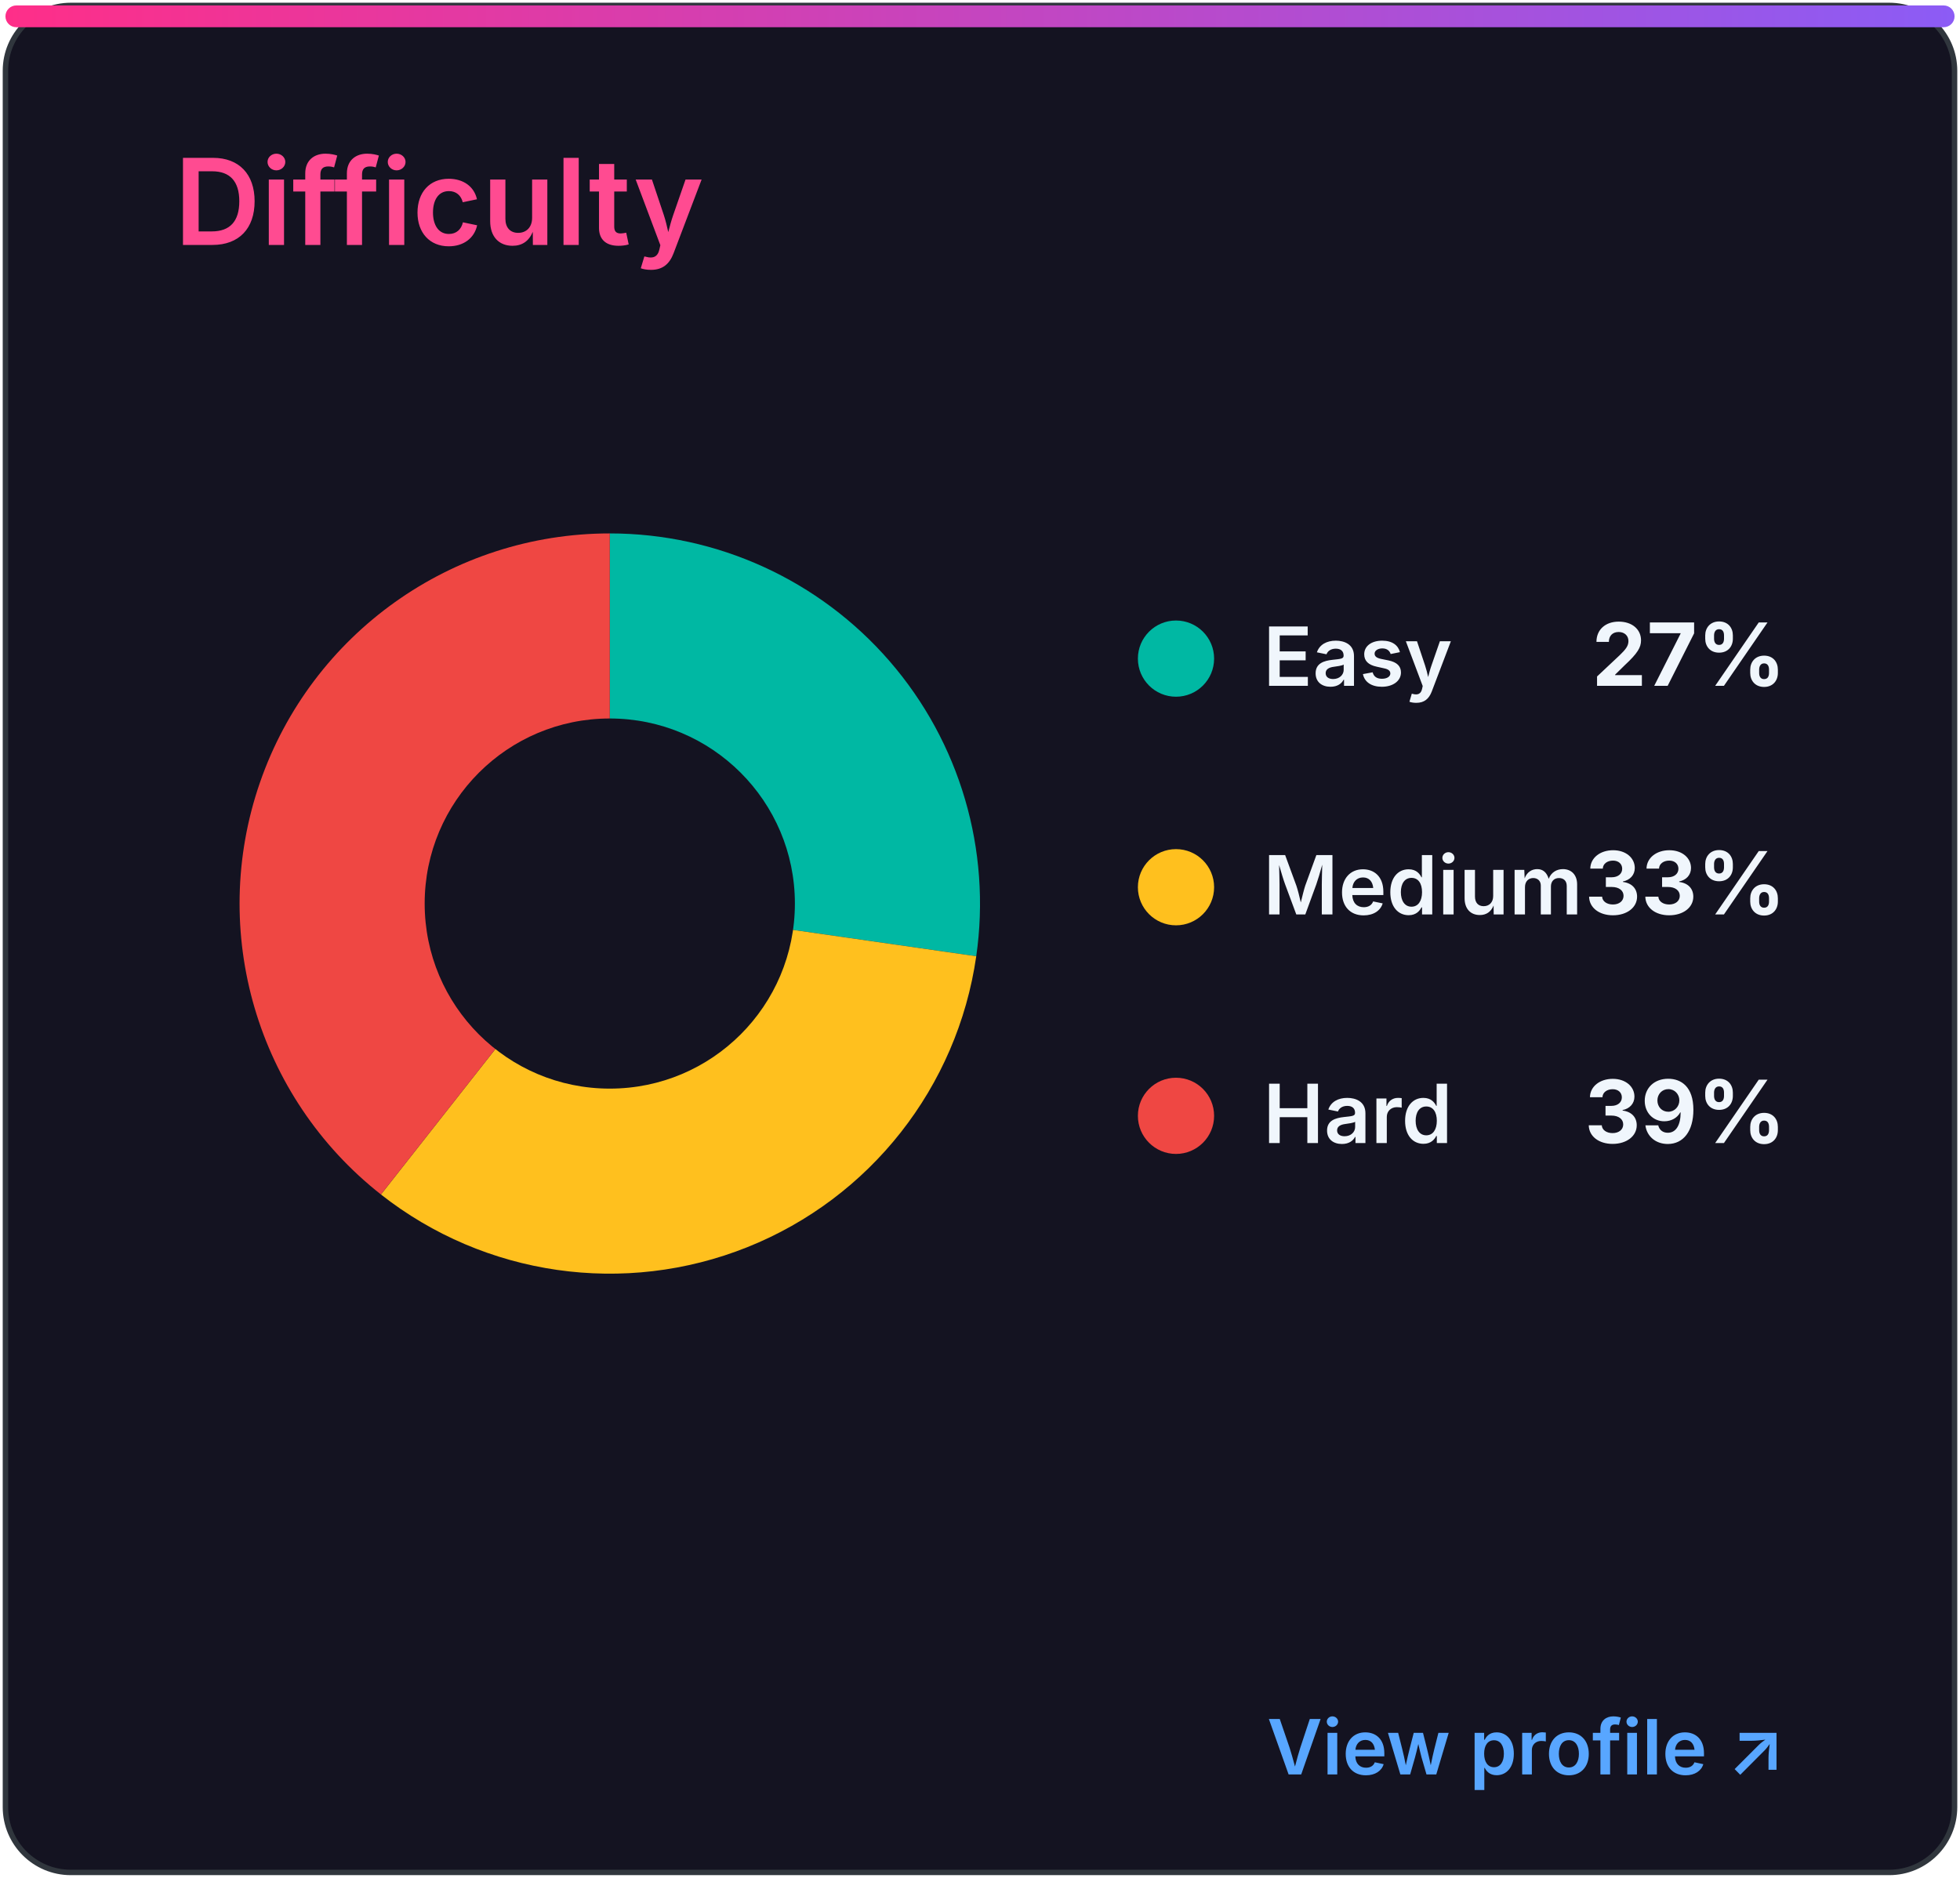
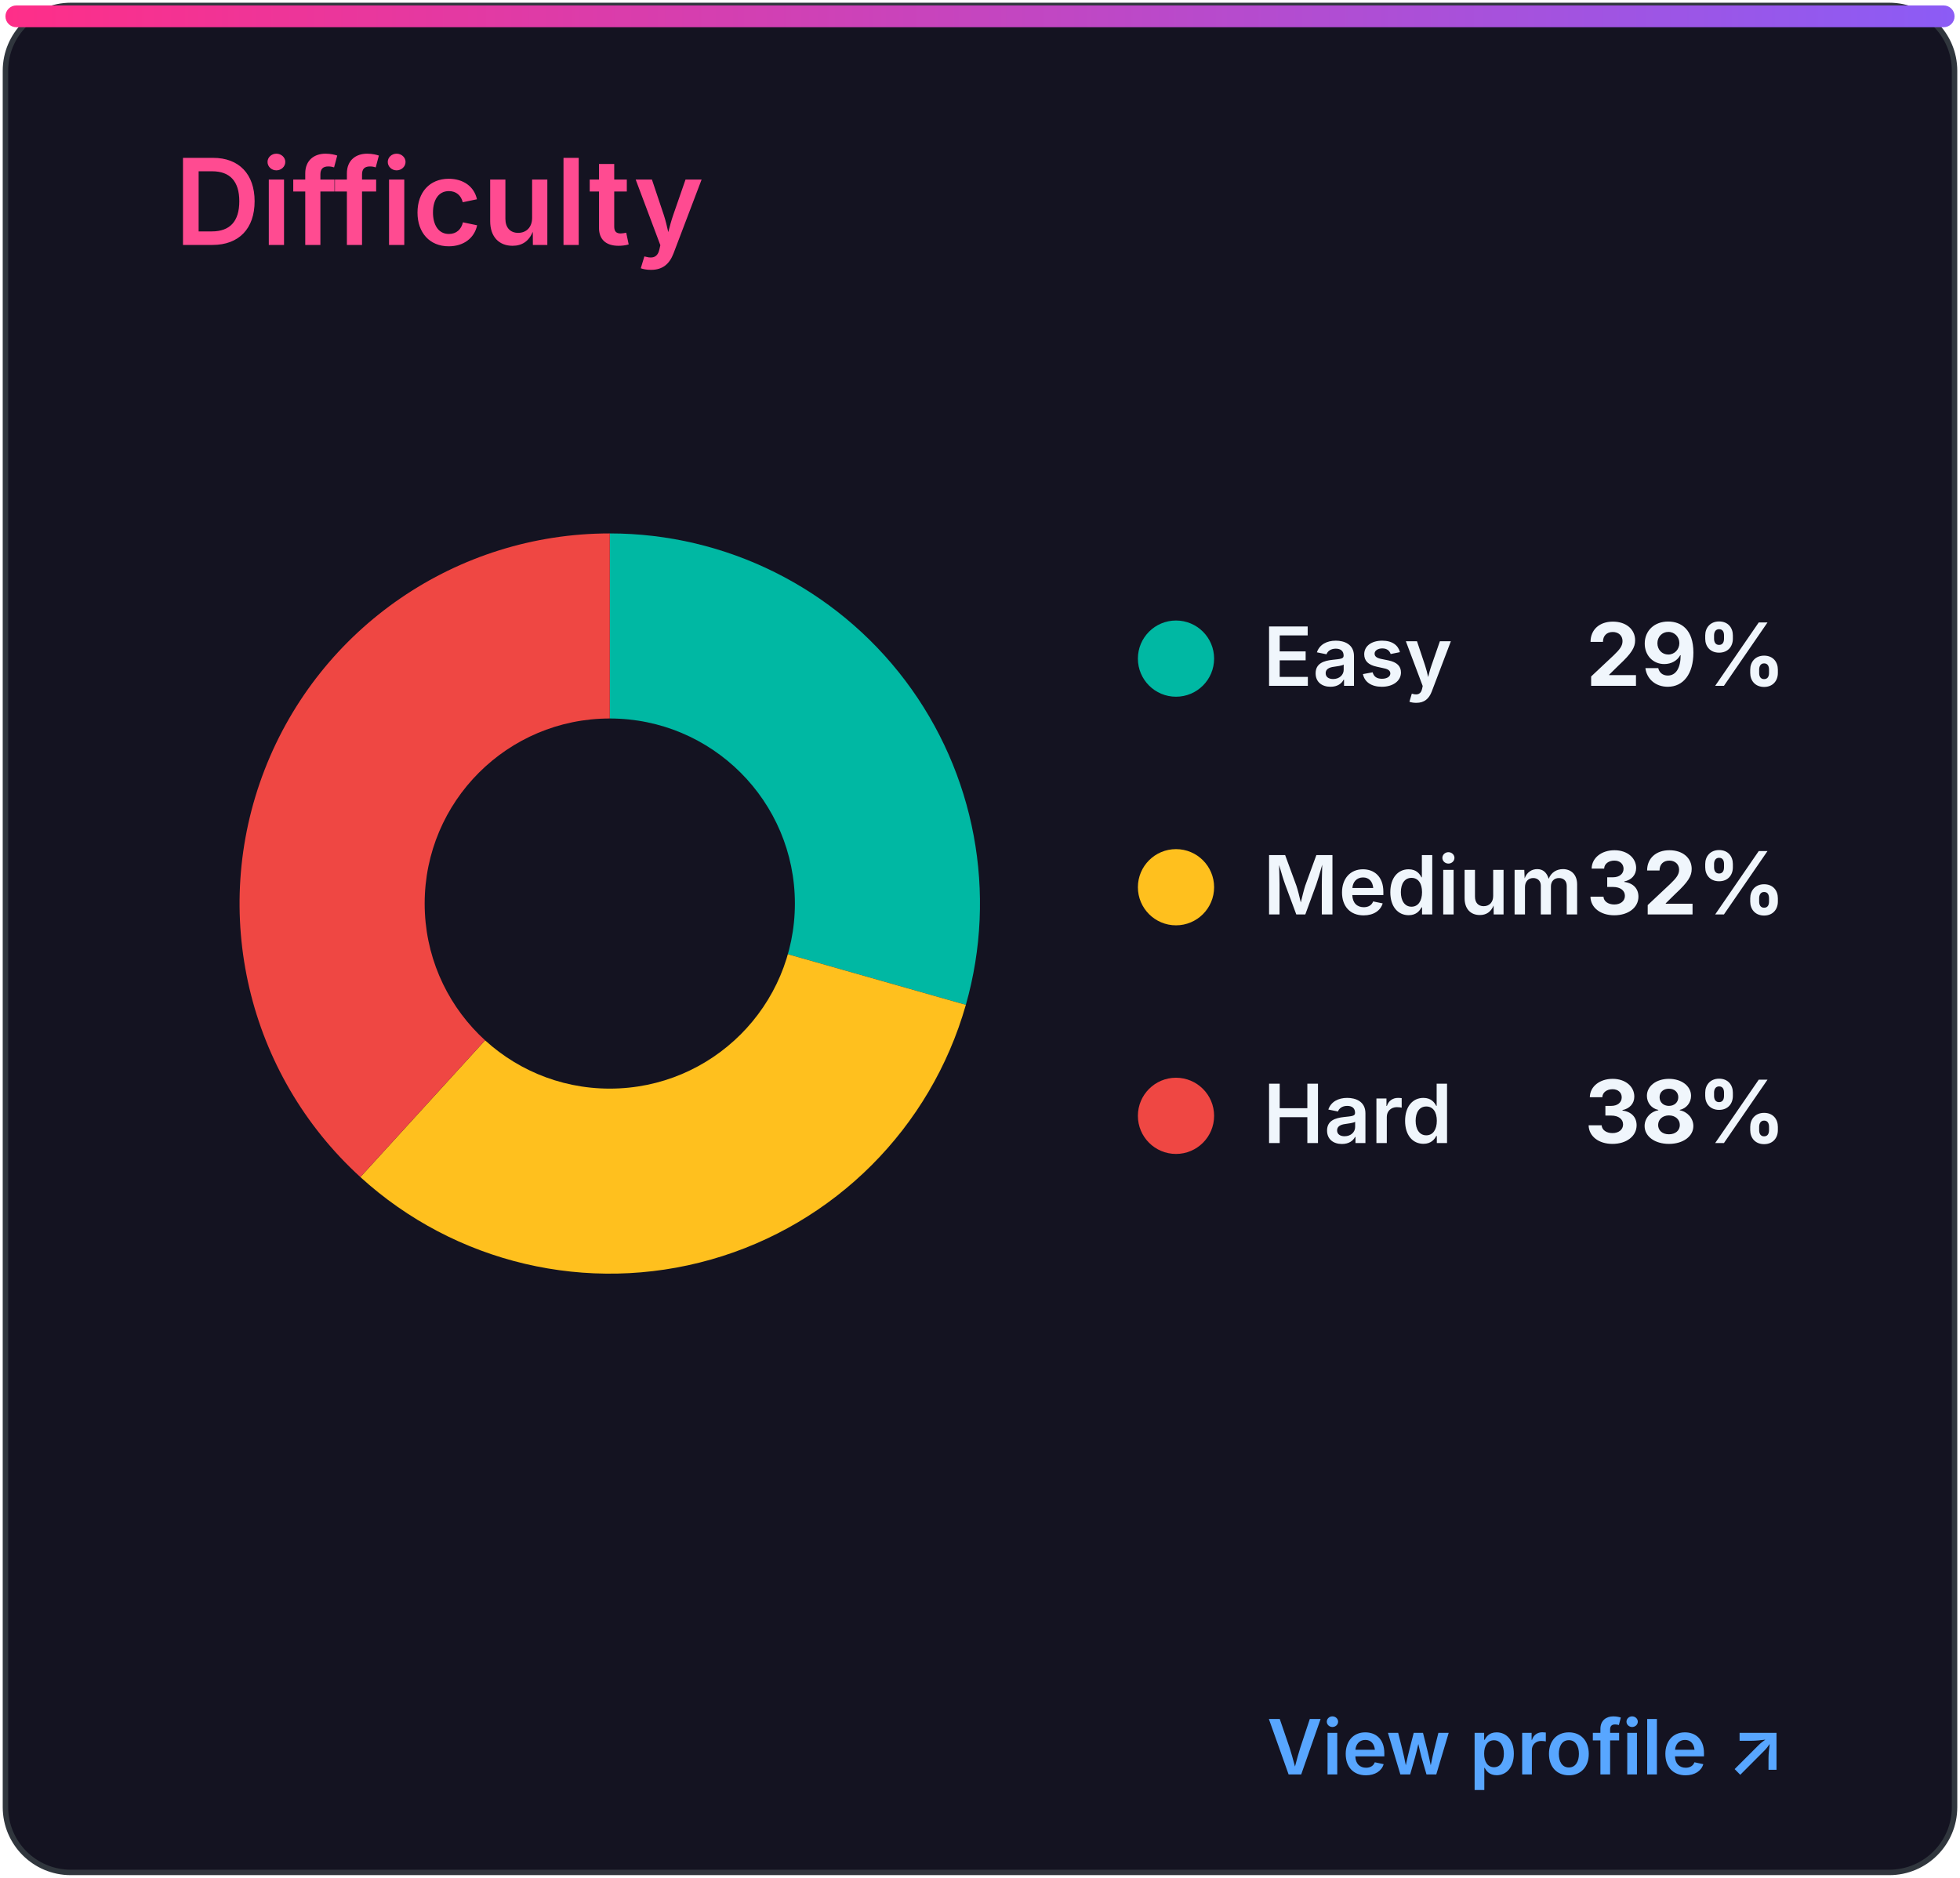
<svg xmlns="http://www.w3.org/2000/svg" width="360" height="345" viewBox="0 0 360 345" role="img" aria-labelledby="title desc">
  <defs>
    <linearGradient id="accent" x1="0" x2="1">
      <stop stop-color="#ff2e88" />
      <stop offset="1" stop-color="#8b5cf6" />
    </linearGradient>
    <clipPath id="bar">
      <rect x="32" y="82" width="296" height="8" rx="4" />
    </clipPath>
    <style>
.heading{font:600 22px -apple-system,BlinkMacSystemFont,'Segoe UI',sans-serif;fill:#ff4b91}
.eyebrow{font:600 10px -apple-system,BlinkMacSystemFont,'Segoe UI',sans-serif;letter-spacing:1.2px;fill:#8b949e}
.total{font:700 52px -apple-system,BlinkMacSystemFont,'Segoe UI',sans-serif;fill:#f0f6fc}
.metric{font:600 15px -apple-system,BlinkMacSystemFont,'Segoe UI',sans-serif;fill:#f0f6fc}
.count{font:700 16px -apple-system,BlinkMacSystemFont,'Segoe UI',sans-serif;fill:#f0f6fc}
.muted{font:500 13px -apple-system,BlinkMacSystemFont,'Segoe UI',sans-serif;fill:#8b949e}
.language{font:700 31px -apple-system,BlinkMacSystemFont,'Segoe UI',sans-serif;fill:#f0f6fc}
.link{font:600 14px -apple-system,BlinkMacSystemFont,'Segoe UI',sans-serif;fill:#58a6ff}
</style>
  </defs>
  <rect x="1" y="1" width="358" height="343" rx="12" fill="#141321" stroke="#30363d" />
  <rect x="1" y="1" width="358" height="4" rx="2" fill="url(#accent)" />
  <text x="32" y="45" class="heading">Difficulty</text>
-   <path d="M 112 166 L 112.00 98.00 A 68 68 0 0 1 179.31 175.68 Z" fill="#00b8a3" />
-   <path d="M 112 166 L 179.31 175.68 A 68 68 0 0 1 69.97 219.45 Z" fill="#ffc01e" />
-   <path d="M 112 166 L 69.97 219.45 A 68 68 0 0 1 112.00 98.00 Z" fill="#ef4743" />
+   <path d="M 112 166 L 112.00 98.00 A 68 68 0 0 1 177.40 184.61 Z" fill="#00b8a3" />
+   <path d="M 112 166 L 177.40 184.61 A 68 68 0 0 1 66.19 216.25 Z" fill="#ffc01e" />
+   <path d="M 112 166 L 66.19 216.25 A 68 68 0 0 1 112.00 98.00 Z" fill="#ef4743" />
  <circle cx="112" cy="166" r="34" fill="#141321" />
  <circle cx="216" cy="121" r="7" fill="#00b8a3" />
  <text x="232" y="126" class="metric">Easy</text>
-   <text x="328" y="126" class="count" text-anchor="end">27%</text>
+   <text x="328" y="126" class="count" text-anchor="end">29%</text>
  <circle cx="216" cy="163" r="7" fill="#ffc01e" />
  <text x="232" y="168" class="metric">Medium</text>
-   <text x="328" y="168" class="count" text-anchor="end">33%</text>
+   <text x="328" y="168" class="count" text-anchor="end">32%</text>
  <circle cx="216" cy="205" r="7" fill="#ef4743" />
  <text x="232" y="210" class="metric">Hard</text>
-   <text x="328" y="210" class="count" text-anchor="end">39%</text>
+   <text x="328" y="210" class="count" text-anchor="end">38%</text>
  <text x="328" y="326" class="link" text-anchor="end">View profile ↗</text>
</svg>
